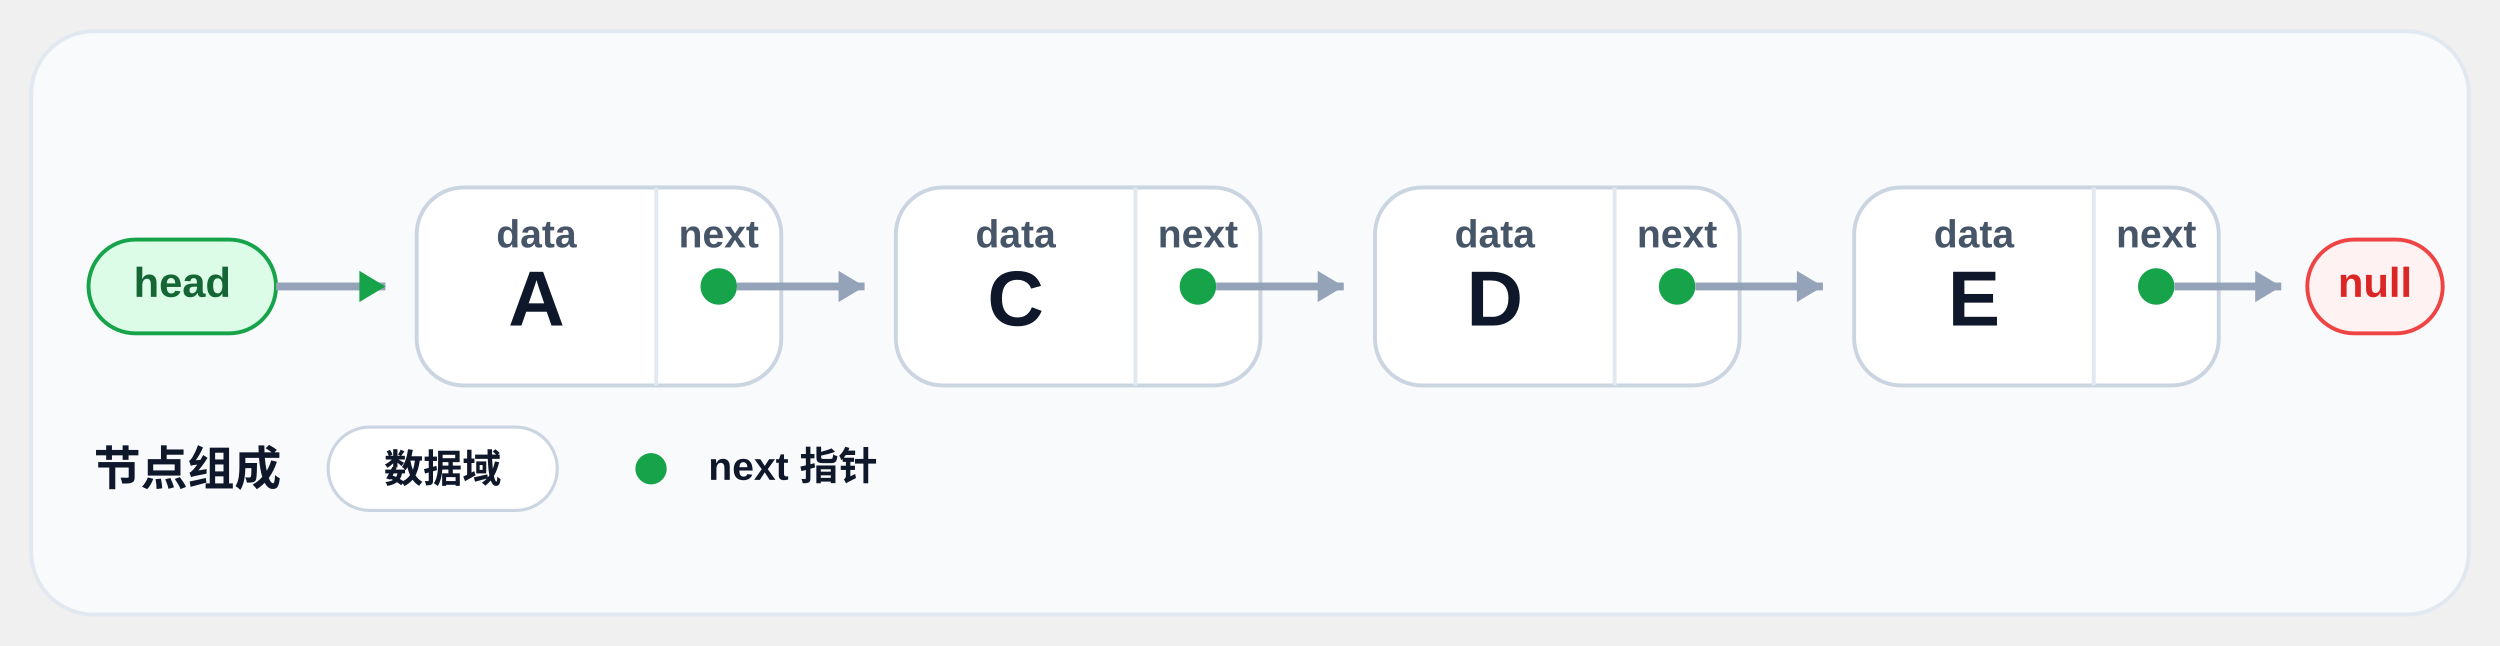
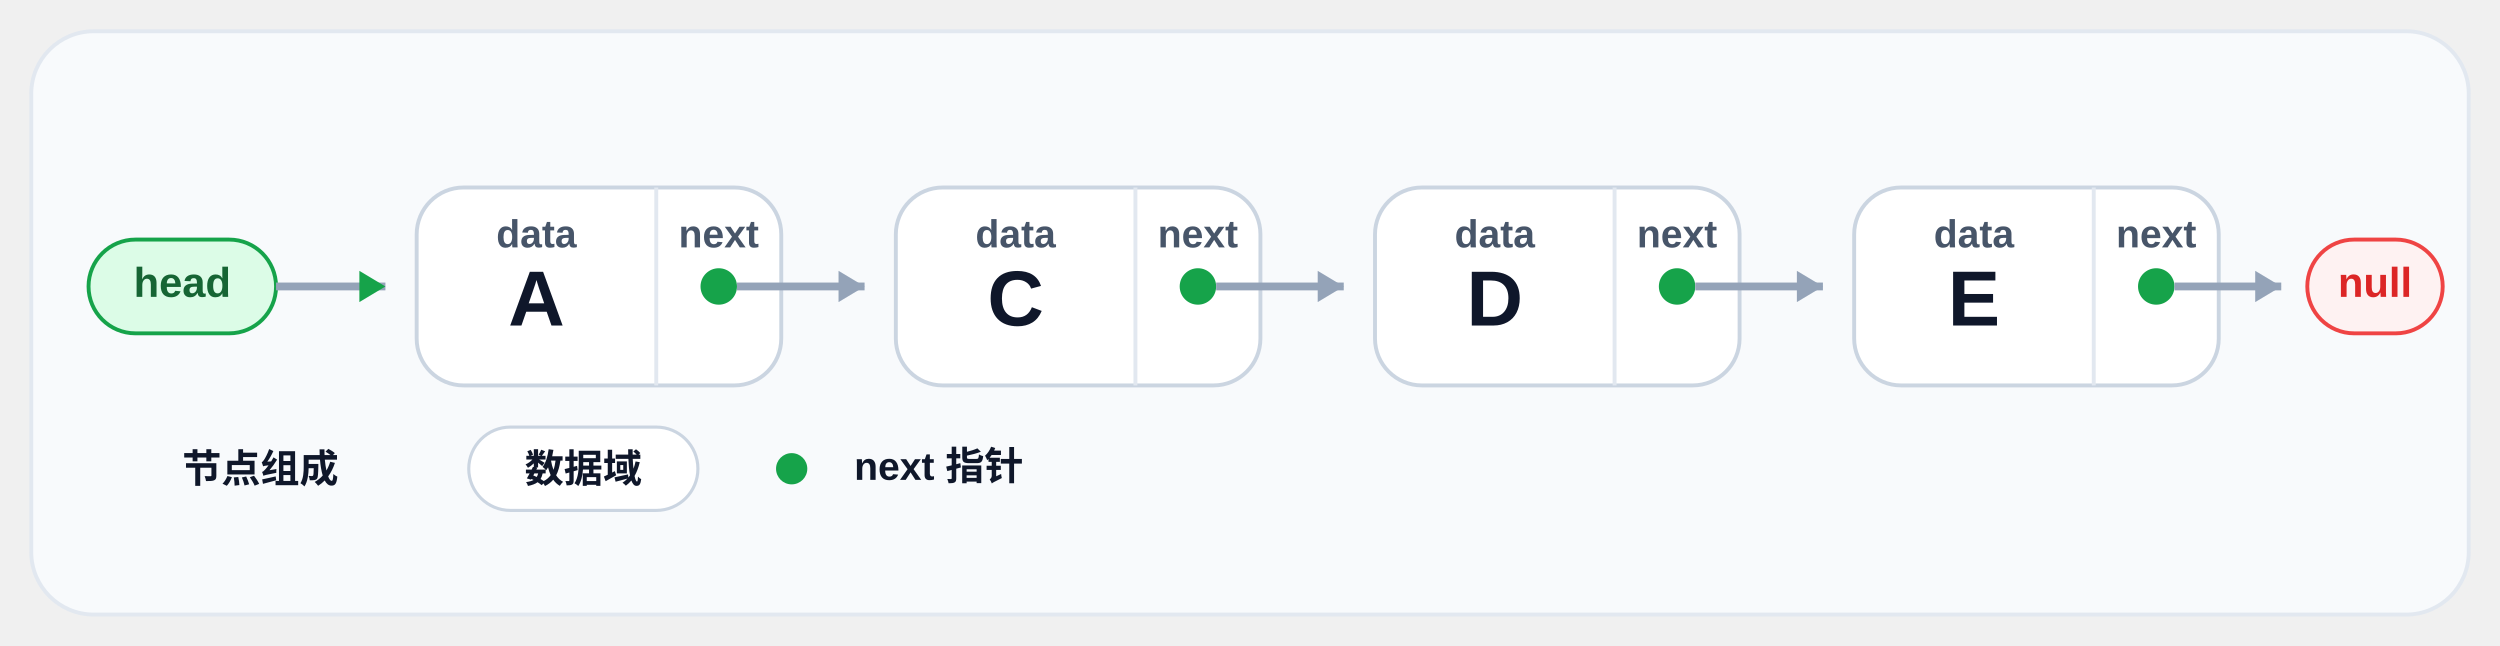
<svg xmlns="http://www.w3.org/2000/svg" width="960" height="248" viewBox="0 0 960 248" fill="none" role="img" aria-labelledby="title desc">
  <style>
    .shell { fill: #F8FAFC; stroke: #E2E8F0; }
    .panel { fill: #FFFFFF; stroke: #CBD5E1; }
    .divider { stroke: #E2E8F0; }
    .label { fill: #0F172A; font: 700 18px Arial, sans-serif; }
    .value { fill: #0F172A; font: 600 30px Arial, sans-serif; }
    .muted { fill: #475569; font: 600 15px Arial, sans-serif; }
    .chip-text { fill: #0F172A; font: 700 15px Arial, sans-serif; }
    .line { stroke: #94A3B8; stroke-width: 3; }
    .accent { fill: #DCFCE7; stroke: #16A34A; }
    .accent-text { fill: #166534; font: 700 16px Arial, sans-serif; }
    .danger { fill: #FEF2F2; stroke: #EF4444; }
    .danger-text { fill: #DC2626; font: 700 16px Arial, sans-serif; }
    .pointer { fill: #16A34A; }
    .legend-dot { fill: #16A34A; }
    @media (prefers-color-scheme: dark) {
      .shell { fill: #0F1115; stroke: #2A2A30; }
      .panel { fill: #16181D; stroke: #2A2A30; }
      .divider { stroke: #2A2A30; }
      .label { fill: #F3F4F6; }
      .value { fill: #F9FAFB; }
      .muted { fill: #A1A1AA; }
      .chip-text { fill: #E5E7EB; }
      .line { stroke: #8B8F97; }
      .accent { fill: #0F2E1B; stroke: #16A34A; }
      .accent-text { fill: #4ADE80; }
      .danger { fill: #311314; stroke: #EF4444; }
      .danger-text { fill: #F87171; }
      .pointer { fill: #22C55E; }
      .legend-dot { fill: #22C55E; }
    }
  </style>
  <rect class="shell" x="12" y="12" width="936" height="224" rx="24" stroke-width="1.5" />
  <rect class="accent" x="34" y="92" width="72" height="36" rx="18" stroke-width="1.5" />
  <text class="accent-text" x="70" y="114" text-anchor="middle">head</text>
  <line class="line" x1="106" y1="110" x2="148" y2="110" />
  <path d="M148 110L138 104V116L148 110Z" fill="#16A34A" />
  <g>
    <rect class="panel" x="160" y="72" width="140" height="76" rx="18" stroke-width="1.5" />
    <line class="divider" x1="252" y1="72" x2="252" y2="148" stroke-width="1.5" />
    <text class="muted" x="206" y="95" text-anchor="middle">data</text>
    <text class="muted" x="276" y="95" text-anchor="middle">next</text>
    <text class="value" x="206" y="125" text-anchor="middle">A</text>
    <circle class="pointer" cx="276" cy="110" r="7" />
  </g>
  <line class="line" x1="283" y1="110" x2="332" y2="110" />
  <path d="M332 110L322 104V116L332 110Z" fill="#94A3B8" />
  <g>
    <rect class="panel" x="344" y="72" width="140" height="76" rx="18" stroke-width="1.5" />
    <line class="divider" x1="436" y1="72" x2="436" y2="148" stroke-width="1.5" />
    <text class="muted" x="390" y="95" text-anchor="middle">data</text>
    <text class="muted" x="460" y="95" text-anchor="middle">next</text>
    <text class="value" x="390" y="125" text-anchor="middle">C</text>
    <circle class="pointer" cx="460" cy="110" r="7" />
  </g>
  <line class="line" x1="467" y1="110" x2="516" y2="110" />
  <path d="M516 110L506 104V116L516 110Z" fill="#94A3B8" />
  <g>
    <rect class="panel" x="528" y="72" width="140" height="76" rx="18" stroke-width="1.5" />
    <line class="divider" x1="620" y1="72" x2="620" y2="148" stroke-width="1.5" />
    <text class="muted" x="574" y="95" text-anchor="middle">data</text>
    <text class="muted" x="644" y="95" text-anchor="middle">next</text>
    <text class="value" x="574" y="125" text-anchor="middle">D</text>
    <circle class="pointer" cx="644" cy="110" r="7" />
  </g>
  <line class="line" x1="651" y1="110" x2="700" y2="110" />
  <path d="M700 110L690 104V116L700 110Z" fill="#94A3B8" />
  <g>
    <rect class="panel" x="712" y="72" width="140" height="76" rx="18" stroke-width="1.5" />
    <line class="divider" x1="804" y1="72" x2="804" y2="148" stroke-width="1.5" />
    <text class="muted" x="758" y="95" text-anchor="middle">data</text>
    <text class="muted" x="828" y="95" text-anchor="middle">next</text>
    <text class="value" x="758" y="125" text-anchor="middle">E</text>
    <circle class="pointer" cx="828" cy="110" r="7" />
  </g>
  <line class="line" x1="835" y1="110" x2="876" y2="110" />
  <path d="M876 110L866 104V116L876 110Z" fill="#94A3B8" />
  <rect class="danger" x="886" y="92" width="52" height="36" rx="18" stroke-width="1.5" />
  <text class="danger-text" x="912" y="114" text-anchor="middle">null</text>
-   <text class="label" x="36" y="180" dominant-baseline="middle">节点组成</text>
-   <rect class="panel" x="126" y="164" width="88" height="32" rx="16" stroke-width="1.2" />
-   <text class="chip-text" x="170" y="180" text-anchor="middle" dominant-baseline="middle">数据域</text>
-   <circle class="legend-dot" cx="250" cy="180" r="6" />
-   <text class="chip-text" x="272" y="180" dominant-baseline="middle">next 指针</text>
+   <text class="chip-text" x="100" y="180" text-anchor="middle" dominant-baseline="middle">节点组成</text>
+   <rect class="panel" x="180" y="164" width="88" height="32" rx="16" stroke-width="1.2" />
+   <text class="chip-text" x="224" y="180" text-anchor="middle" dominant-baseline="middle">数据域</text>
+   <circle class="legend-dot" cx="304" cy="180" r="6" />
+   <text class="chip-text" x="328" y="180" dominant-baseline="middle">next 指针</text>
</svg>
